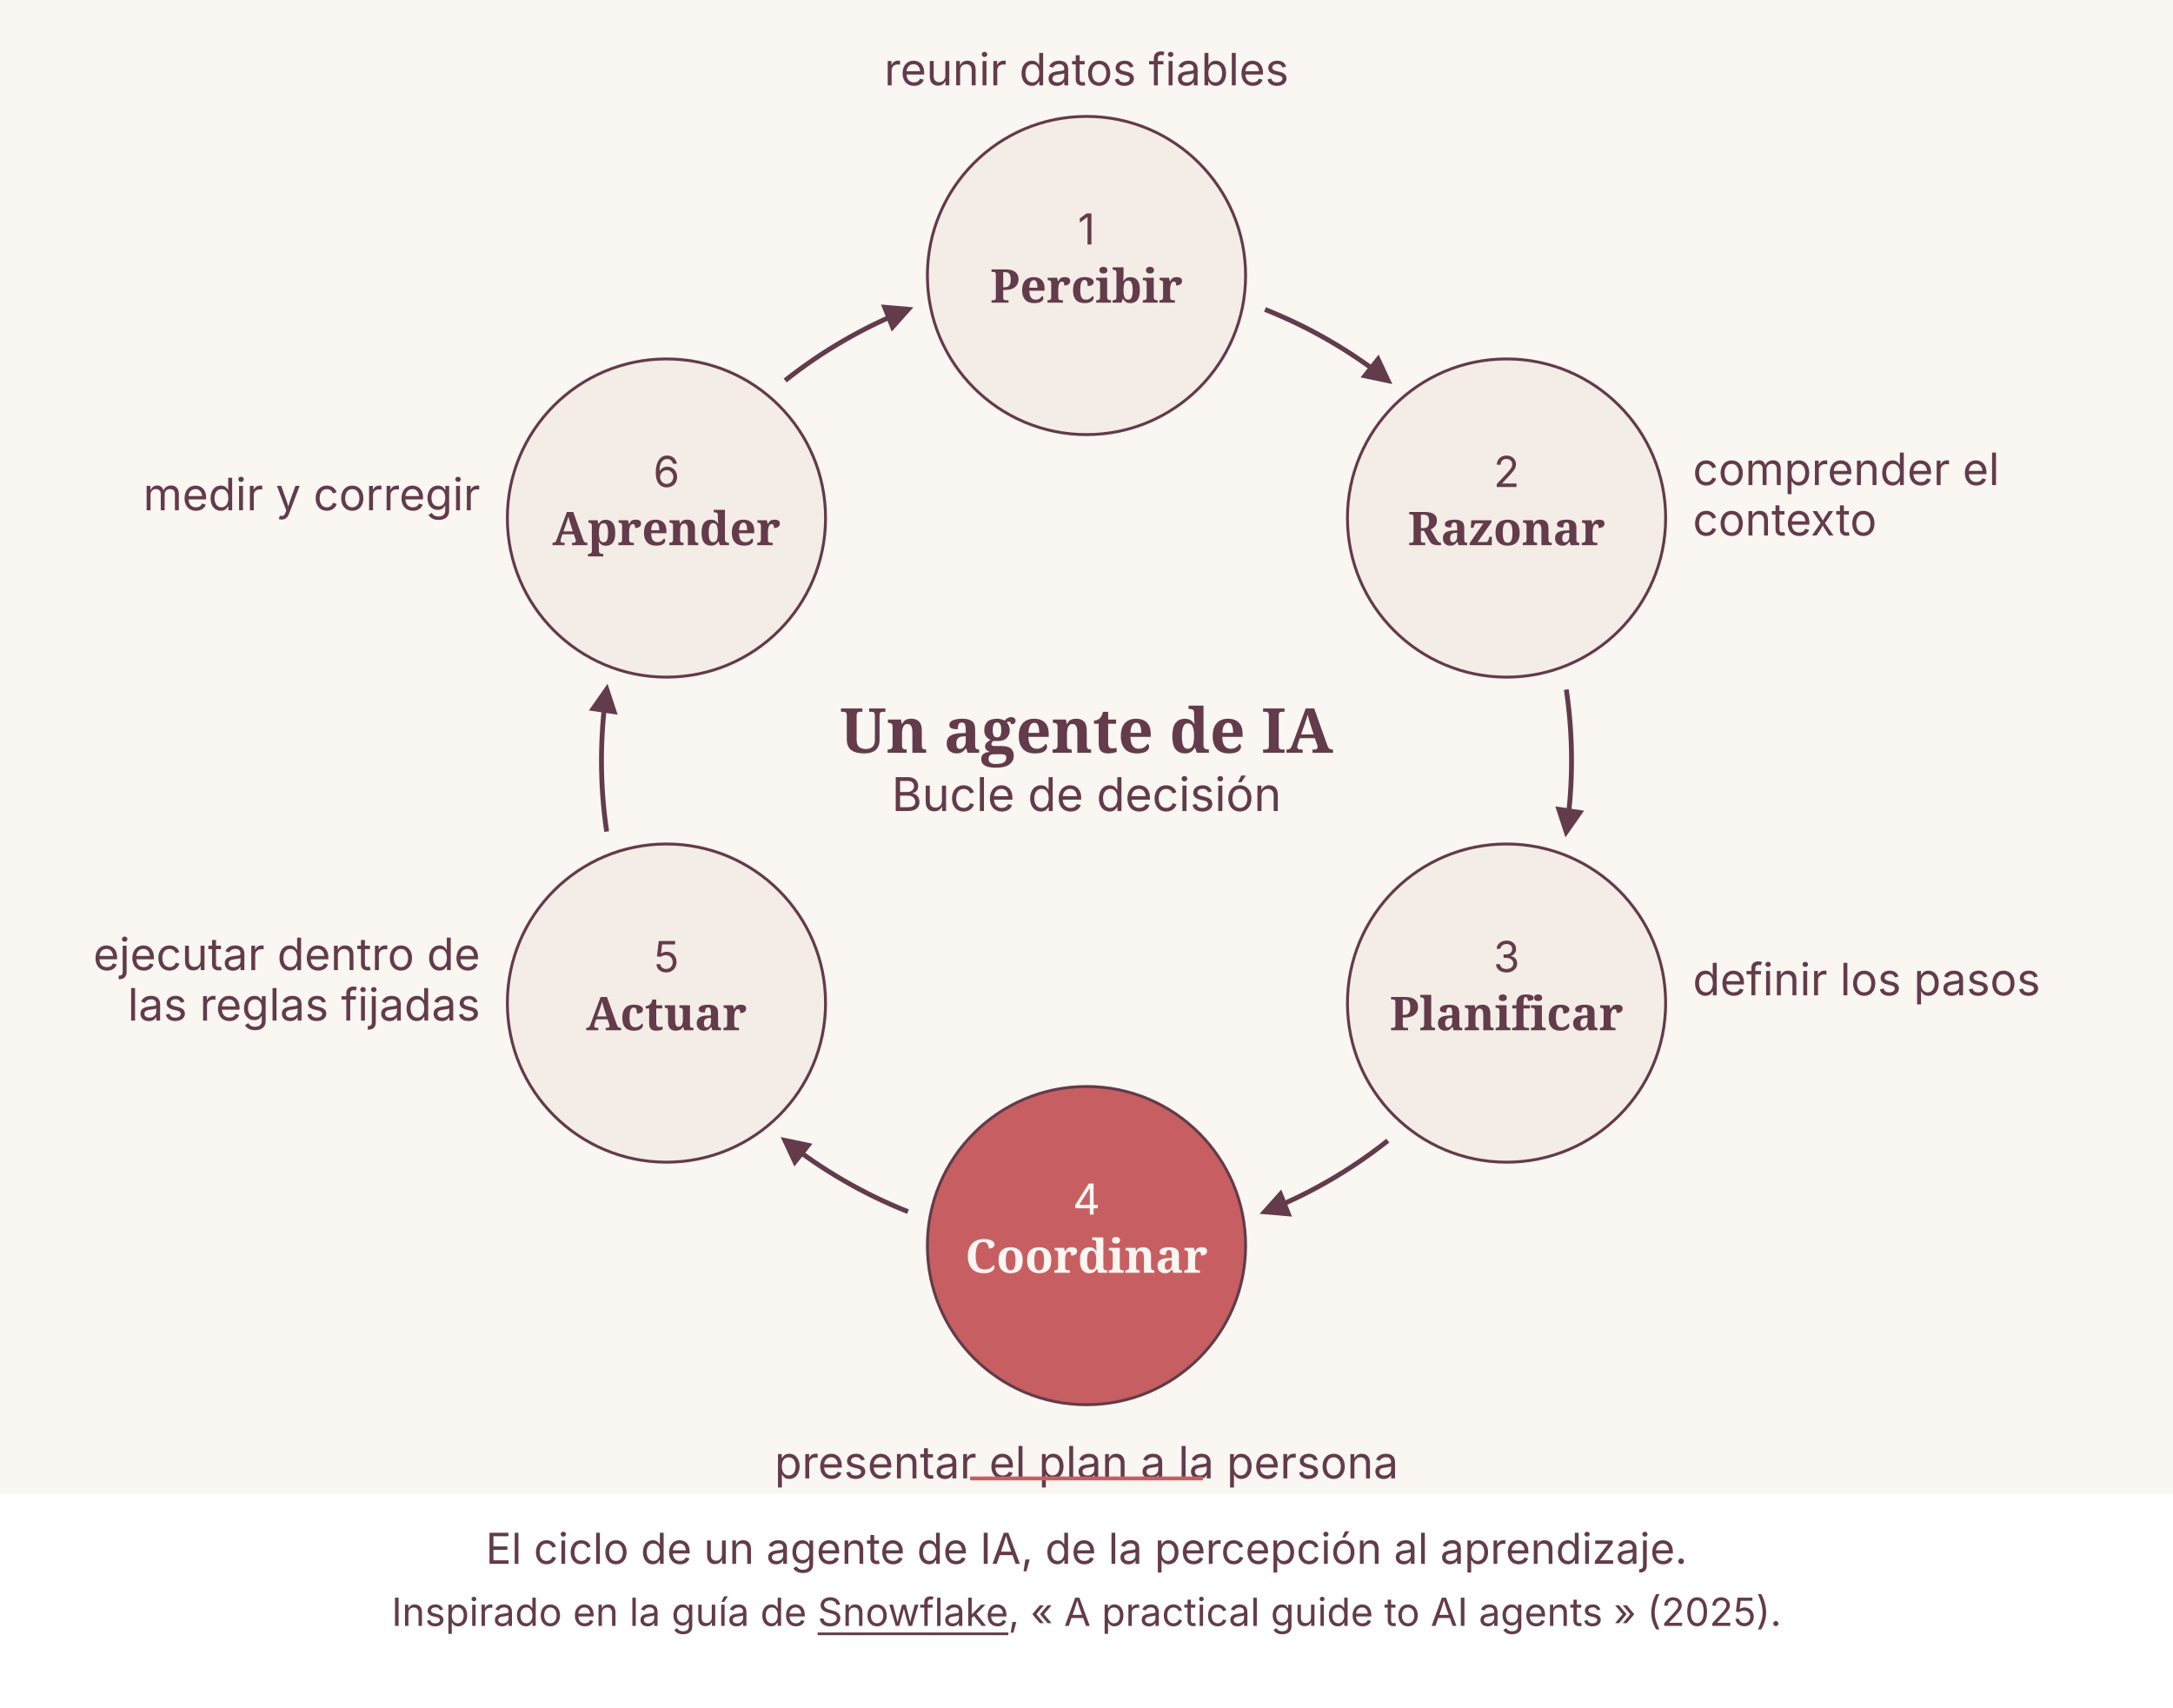
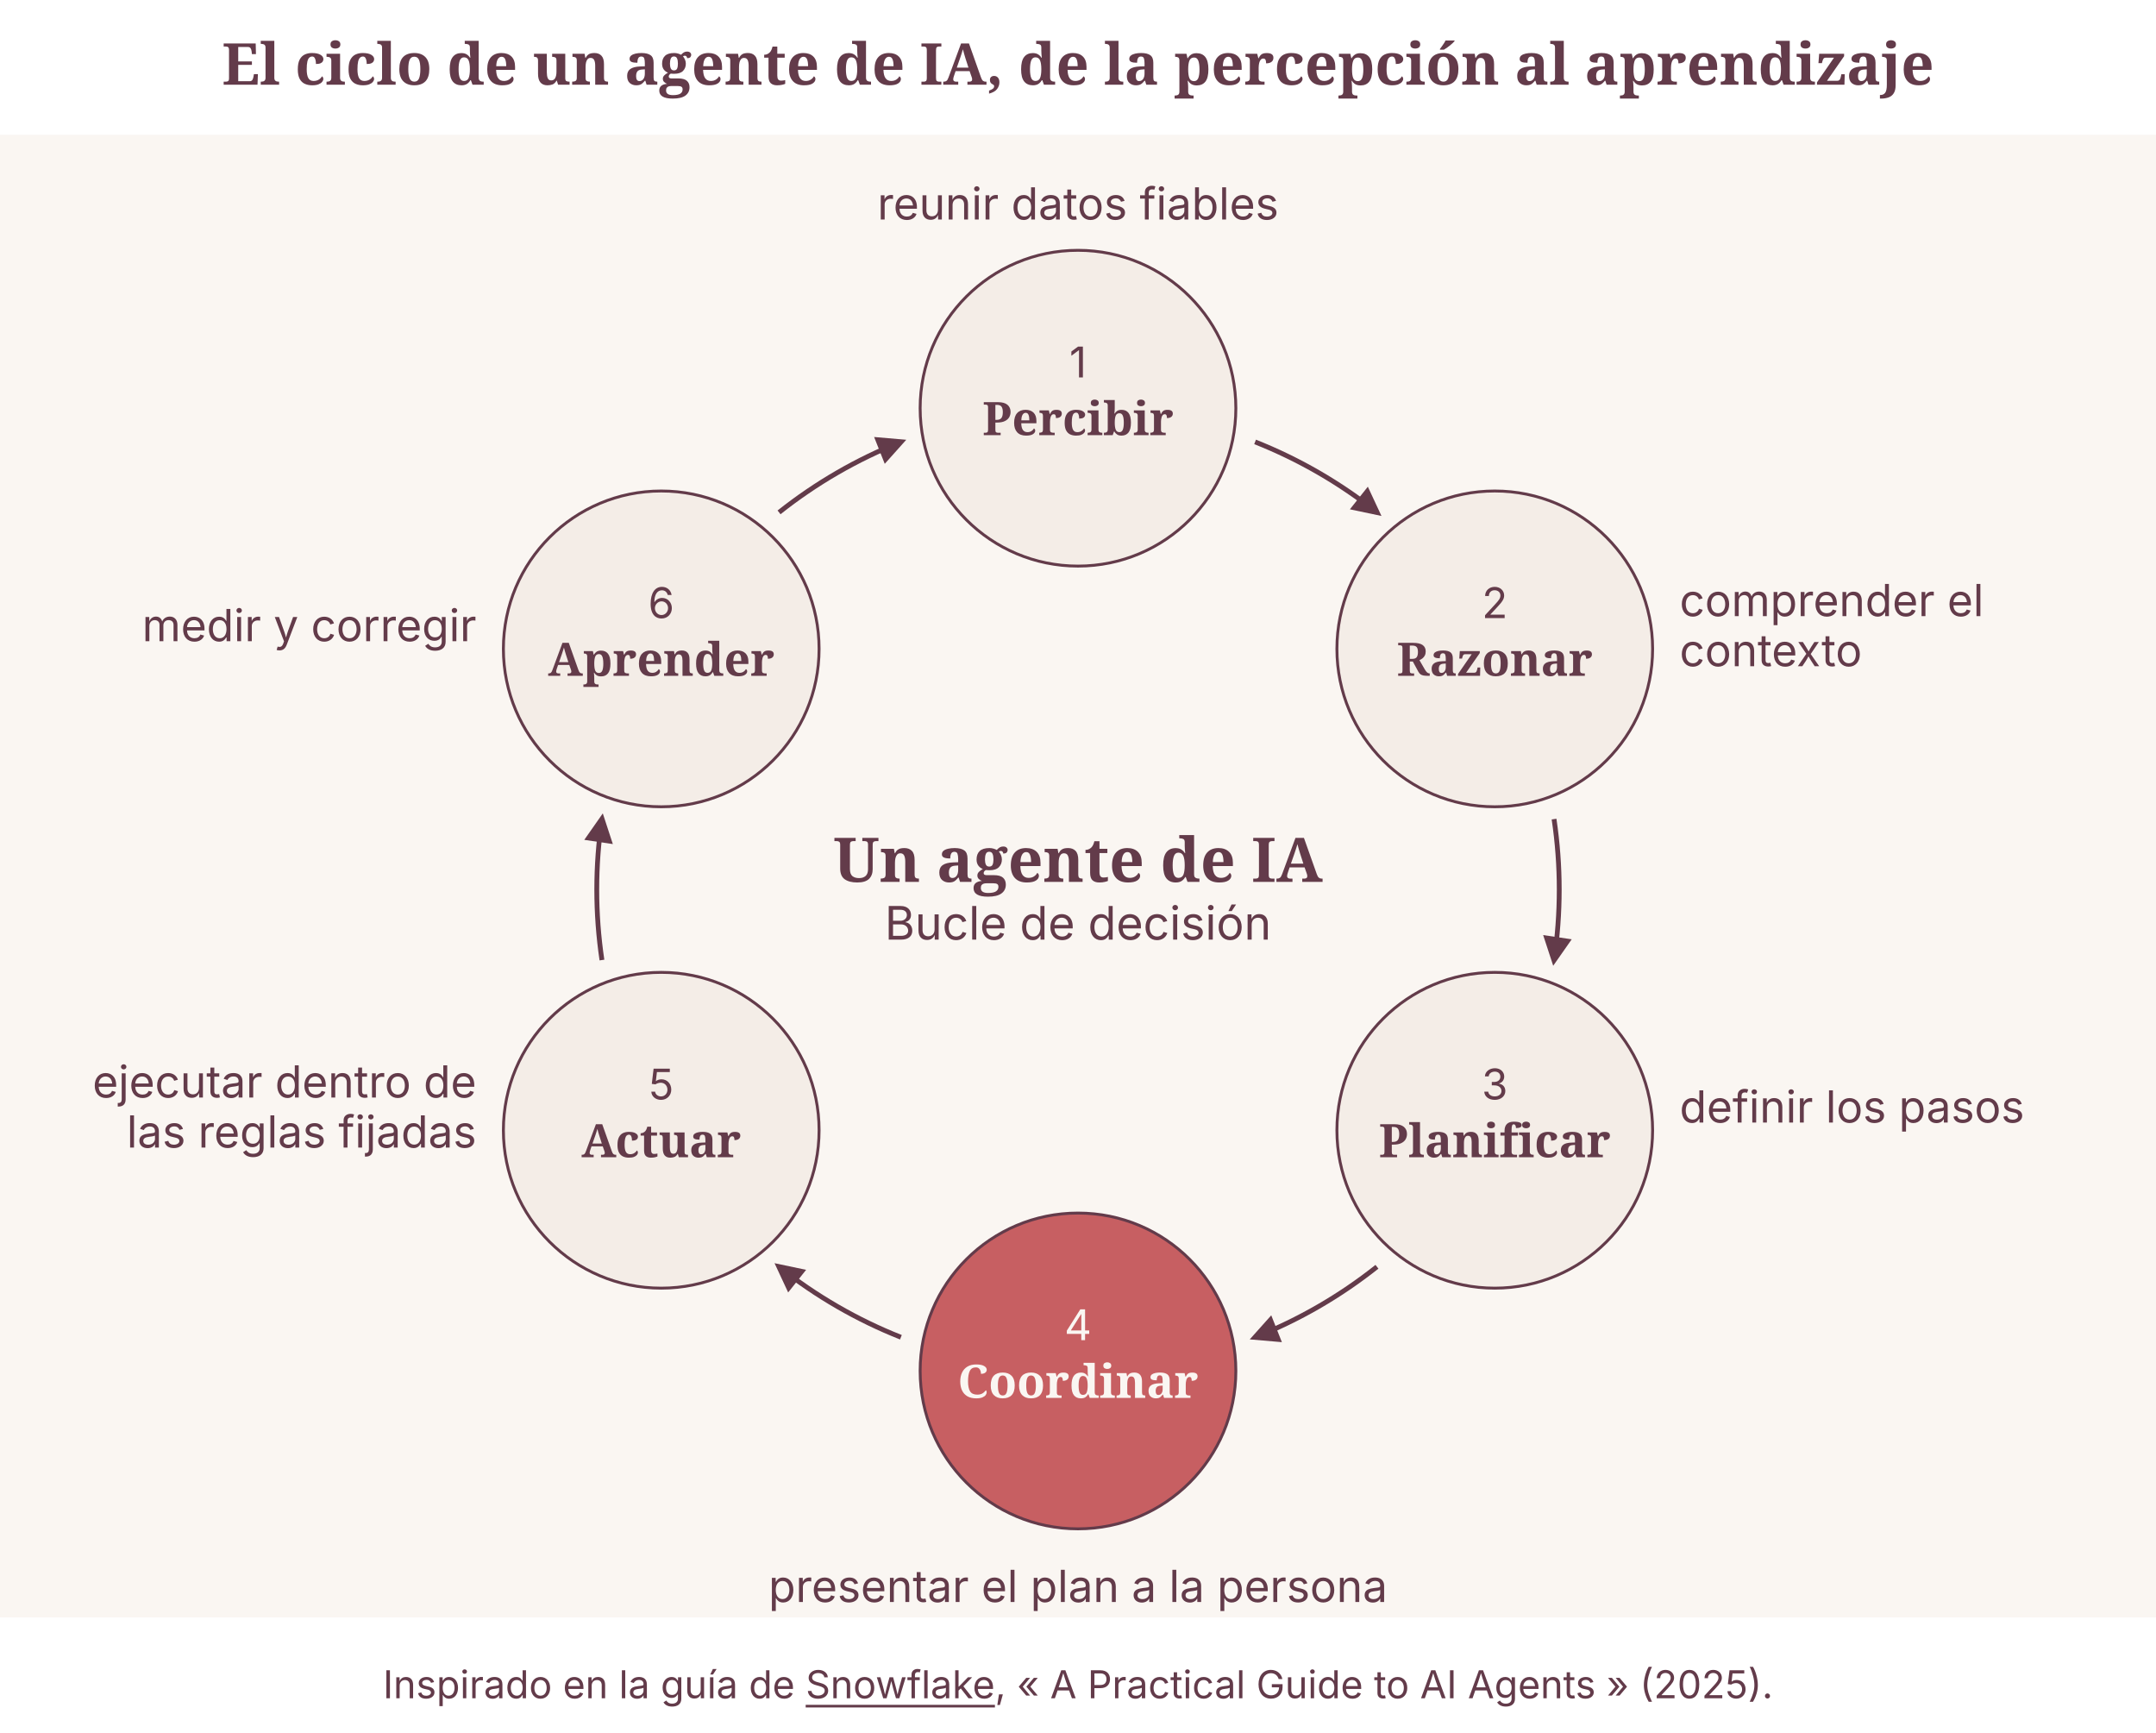
- <svg xmlns="http://www.w3.org/2000/svg" viewBox="0 0 1120 880" role="img" aria-label="Ciclo de un agente de IA en seis pasos: percibir, razonar, planificar, coordinar con la persona, actuar, aprender, y volver a percibir.">
+ <svg xmlns="http://www.w3.org/2000/svg" viewBox="0 0 1120 900" role="img" aria-label="Ciclo de un agente de IA en seis pasos: percibir, razonar, planificar, coordinar con la persona, actuar, aprender, y volver a percibir.">
  <defs>
    <marker id="fl" viewBox="0 0 10 10" refX="8" refY="5" markerWidth="6" markerHeight="6" orient="auto-start-reverse">
      <path d="M0 0L10 5L0 10z" fill="#633B4A" />
    </marker>
  </defs>
-   <rect width="1120" height="770" fill="#FAF6F2" />
-   <path d="M652.0 159.5 A250 250 0 0 1 715.3 196.1" fill="none" stroke="#633B4A" stroke-width="2.5" marker-end="url(#fl)" />
-   <path d="M807.3 355.4 A250 250 0 0 1 807.3 428.6" fill="none" stroke="#633B4A" stroke-width="2.5" marker-end="url(#fl)" />
-   <path d="M715.3 587.9 A250 250 0 0 1 652.0 624.5" fill="none" stroke="#633B4A" stroke-width="2.5" marker-end="url(#fl)" />
-   <path d="M468.0 624.5 A250 250 0 0 1 404.7 587.9" fill="none" stroke="#633B4A" stroke-width="2.5" marker-end="url(#fl)" />
-   <path d="M312.7 428.6 A250 250 0 0 1 312.7 355.4" fill="none" stroke="#633B4A" stroke-width="2.5" marker-end="url(#fl)" />
-   <path d="M404.7 196.1 A250 250 0 0 1 468.0 159.5" fill="none" stroke="#633B4A" stroke-width="2.5" marker-end="url(#fl)" />
-   <circle cx="560.0" cy="142.0" r="82" fill="#F4EDE7" stroke="#633B4A" stroke-width="1.5" />
-   <text x="560.0" y="126.0" text-anchor="middle" font-family="Inter, Arial, sans-serif" font-size="22" fill="#633B4A">1</text>
-   <text x="560.0" y="156.0" text-anchor="middle" font-family="Cormorant Garamond, Georgia, serif" font-size="24" font-weight="600" fill="#633B4A">Percibir</text>
-   <text x="560.0" y="44.0" text-anchor="middle" font-family="Inter, Arial, sans-serif" font-size="23" fill="#633B4A">reunir datos fiables</text>
-   <circle cx="776.5" cy="267.0" r="82" fill="#F4EDE7" stroke="#633B4A" stroke-width="1.5" />
-   <text x="776.5" y="251.0" text-anchor="middle" font-family="Inter, Arial, sans-serif" font-size="22" fill="#633B4A">2</text>
-   <text x="776.5" y="281.0" text-anchor="middle" font-family="Cormorant Garamond, Georgia, serif" font-size="24" font-weight="600" fill="#633B4A">Razonar</text>
-   <text x="872.5" y="250.0" text-anchor="start" font-family="Inter, Arial, sans-serif" font-size="23" fill="#633B4A">comprender el</text>
-   <text x="872.5" y="276.0" text-anchor="start" font-family="Inter, Arial, sans-serif" font-size="23" fill="#633B4A">contexto</text>
-   <circle cx="776.5" cy="517.0" r="82" fill="#F4EDE7" stroke="#633B4A" stroke-width="1.5" />
-   <text x="776.5" y="501.0" text-anchor="middle" font-family="Inter, Arial, sans-serif" font-size="22" fill="#633B4A">3</text>
-   <text x="776.5" y="531.0" text-anchor="middle" font-family="Cormorant Garamond, Georgia, serif" font-size="24" font-weight="600" fill="#633B4A">Planificar</text>
-   <text x="872.5" y="513.0" text-anchor="start" font-family="Inter, Arial, sans-serif" font-size="23" fill="#633B4A">definir los pasos</text>
-   <circle cx="560.0" cy="642.0" r="82" fill="#C75F62" stroke="#633B4A" stroke-width="1.5" />
-   <text x="560.0" y="626.0" text-anchor="middle" font-family="Inter, Arial, sans-serif" font-size="22" fill="#FAF6F2">4</text>
-   <text x="560.0" y="656.0" text-anchor="middle" font-family="Cormorant Garamond, Georgia, serif" font-size="24" font-weight="600" fill="#FAF6F2">Coordinar</text>
-   <text x="560.0" y="762.0" text-anchor="middle" font-family="Inter, Arial, sans-serif" font-size="23" fill="#633B4A">presentar el plan a la persona</text>
-   <circle cx="343.5" cy="517.0" r="82" fill="#F4EDE7" stroke="#633B4A" stroke-width="1.5" />
-   <text x="343.5" y="501.0" text-anchor="middle" font-family="Inter, Arial, sans-serif" font-size="22" fill="#633B4A">5</text>
-   <text x="343.5" y="531.0" text-anchor="middle" font-family="Cormorant Garamond, Georgia, serif" font-size="24" font-weight="600" fill="#633B4A">Actuar</text>
-   <text x="247.5" y="500.0" text-anchor="end" font-family="Inter, Arial, sans-serif" font-size="23" fill="#633B4A">ejecutar dentro de</text>
-   <text x="247.5" y="526.0" text-anchor="end" font-family="Inter, Arial, sans-serif" font-size="23" fill="#633B4A">las reglas fijadas</text>
-   <circle cx="343.5" cy="267.0" r="82" fill="#F4EDE7" stroke="#633B4A" stroke-width="1.5" />
-   <text x="343.5" y="251.0" text-anchor="middle" font-family="Inter, Arial, sans-serif" font-size="22" fill="#633B4A">6</text>
-   <text x="343.5" y="281.0" text-anchor="middle" font-family="Cormorant Garamond, Georgia, serif" font-size="24" font-weight="600" fill="#633B4A">Aprender</text>
-   <text x="247.5" y="263.0" text-anchor="end" font-family="Inter, Arial, sans-serif" font-size="23" fill="#633B4A">medir y corregir</text>
-   <text x="560" y="388" text-anchor="middle" font-family="Cormorant Garamond, Georgia, serif" font-size="32" font-weight="600" fill="#633B4A">Un agente de IA</text>
-   <text x="560" y="418" text-anchor="middle" font-family="Inter, Arial, sans-serif" font-size="24" fill="#633B4A">Bucle de decisión</text>
-   <line x1="500" y1="762" x2="620" y2="762" stroke="#C75F62" stroke-width="2" />
-   <text x="560" y="806" text-anchor="middle" font-family="Inter, Arial, sans-serif" font-size="22" fill="#633B4A">El ciclo de un agente de IA, de la percepción al aprendizaje.</text>
-   <text x="560" y="838" text-anchor="middle" font-family="Inter, Arial, sans-serif" font-size="20" fill="#633B4A">Inspirado en la guía de <tspan style="text-decoration:underline">Snowflake</tspan>, « A practical guide to AI agents » (2025).</text>
+   <text x="560" y="44" text-anchor="middle" font-family="Cormorant Garamond, Georgia, serif" font-size="30" font-weight="600" fill="#633B4A">El ciclo de un agente de IA, de la percepción al aprendizaje</text>
+   <g transform="translate(0 70)">
+     <rect width="1120" height="770" fill="#FAF6F2" />
+     <path d="M652.0 159.5 A250 250 0 0 1 715.3 196.1" fill="none" stroke="#633B4A" stroke-width="2.5" marker-end="url(#fl)" />
+     <path d="M807.3 355.4 A250 250 0 0 1 807.3 428.6" fill="none" stroke="#633B4A" stroke-width="2.5" marker-end="url(#fl)" />
+     <path d="M715.3 587.9 A250 250 0 0 1 652.0 624.5" fill="none" stroke="#633B4A" stroke-width="2.5" marker-end="url(#fl)" />
+     <path d="M468.0 624.5 A250 250 0 0 1 404.7 587.9" fill="none" stroke="#633B4A" stroke-width="2.5" marker-end="url(#fl)" />
+     <path d="M312.7 428.6 A250 250 0 0 1 312.7 355.4" fill="none" stroke="#633B4A" stroke-width="2.5" marker-end="url(#fl)" />
+     <path d="M404.7 196.1 A250 250 0 0 1 468.0 159.5" fill="none" stroke="#633B4A" stroke-width="2.5" marker-end="url(#fl)" />
+     <circle cx="560.0" cy="142.0" r="82" fill="#F4EDE7" stroke="#633B4A" stroke-width="1.5" />
+     <text x="560.0" y="126.0" text-anchor="middle" font-family="Inter, Arial, sans-serif" font-size="22" fill="#633B4A">1</text>
+     <text x="560.0" y="156.0" text-anchor="middle" font-family="Cormorant Garamond, Georgia, serif" font-size="24" font-weight="600" fill="#633B4A">Percibir</text>
+     <text x="560.0" y="44.0" text-anchor="middle" font-family="Inter, Arial, sans-serif" font-size="23" fill="#633B4A">reunir datos fiables</text>
+     <circle cx="776.5" cy="267.0" r="82" fill="#F4EDE7" stroke="#633B4A" stroke-width="1.5" />
+     <text x="776.5" y="251.0" text-anchor="middle" font-family="Inter, Arial, sans-serif" font-size="22" fill="#633B4A">2</text>
+     <text x="776.5" y="281.0" text-anchor="middle" font-family="Cormorant Garamond, Georgia, serif" font-size="24" font-weight="600" fill="#633B4A">Razonar</text>
+     <text x="872.5" y="250.0" text-anchor="start" font-family="Inter, Arial, sans-serif" font-size="23" fill="#633B4A">comprender el</text>
+     <text x="872.5" y="276.0" text-anchor="start" font-family="Inter, Arial, sans-serif" font-size="23" fill="#633B4A">contexto</text>
+     <circle cx="776.5" cy="517.0" r="82" fill="#F4EDE7" stroke="#633B4A" stroke-width="1.5" />
+     <text x="776.5" y="501.0" text-anchor="middle" font-family="Inter, Arial, sans-serif" font-size="22" fill="#633B4A">3</text>
+     <text x="776.5" y="531.0" text-anchor="middle" font-family="Cormorant Garamond, Georgia, serif" font-size="24" font-weight="600" fill="#633B4A">Planificar</text>
+     <text x="872.5" y="513.0" text-anchor="start" font-family="Inter, Arial, sans-serif" font-size="23" fill="#633B4A">definir los pasos</text>
+     <circle cx="560.0" cy="642.0" r="82" fill="#C75F62" stroke="#633B4A" stroke-width="1.5" />
+     <text x="560.0" y="626.0" text-anchor="middle" font-family="Inter, Arial, sans-serif" font-size="22" fill="#FAF6F2">4</text>
+     <text x="560.0" y="656.0" text-anchor="middle" font-family="Cormorant Garamond, Georgia, serif" font-size="24" font-weight="600" fill="#FAF6F2">Coordinar</text>
+     <text x="560.0" y="762.0" text-anchor="middle" font-family="Inter, Arial, sans-serif" font-size="23" fill="#633B4A">presentar el plan a la persona</text>
+     <circle cx="343.5" cy="517.0" r="82" fill="#F4EDE7" stroke="#633B4A" stroke-width="1.5" />
+     <text x="343.5" y="501.0" text-anchor="middle" font-family="Inter, Arial, sans-serif" font-size="22" fill="#633B4A">5</text>
+     <text x="343.5" y="531.0" text-anchor="middle" font-family="Cormorant Garamond, Georgia, serif" font-size="24" font-weight="600" fill="#633B4A">Actuar</text>
+     <text x="247.5" y="500.0" text-anchor="end" font-family="Inter, Arial, sans-serif" font-size="23" fill="#633B4A">ejecutar dentro de</text>
+     <text x="247.5" y="526.0" text-anchor="end" font-family="Inter, Arial, sans-serif" font-size="23" fill="#633B4A">las reglas fijadas</text>
+     <circle cx="343.5" cy="267.0" r="82" fill="#F4EDE7" stroke="#633B4A" stroke-width="1.5" />
+     <text x="343.5" y="251.0" text-anchor="middle" font-family="Inter, Arial, sans-serif" font-size="22" fill="#633B4A">6</text>
+     <text x="343.5" y="281.0" text-anchor="middle" font-family="Cormorant Garamond, Georgia, serif" font-size="24" font-weight="600" fill="#633B4A">Aprender</text>
+     <text x="247.5" y="263.0" text-anchor="end" font-family="Inter, Arial, sans-serif" font-size="23" fill="#633B4A">medir y corregir</text>
+     <text x="560" y="388" text-anchor="middle" font-family="Cormorant Garamond, Georgia, serif" font-size="32" font-weight="600" fill="#633B4A">Un agente de IA</text>
+     <text x="560" y="418" text-anchor="middle" font-family="Inter, Arial, sans-serif" font-size="24" fill="#633B4A">Bucle de decisión</text>
+     <text x="560" y="812" text-anchor="middle" font-family="Inter, Arial, sans-serif" font-size="20" fill="#633B4A">Inspirado en la guía de <tspan style="text-decoration:underline">Snowflake</tspan>, « A Practical Guide to AI Agents » (2025).</text>
+   </g>
</svg>
